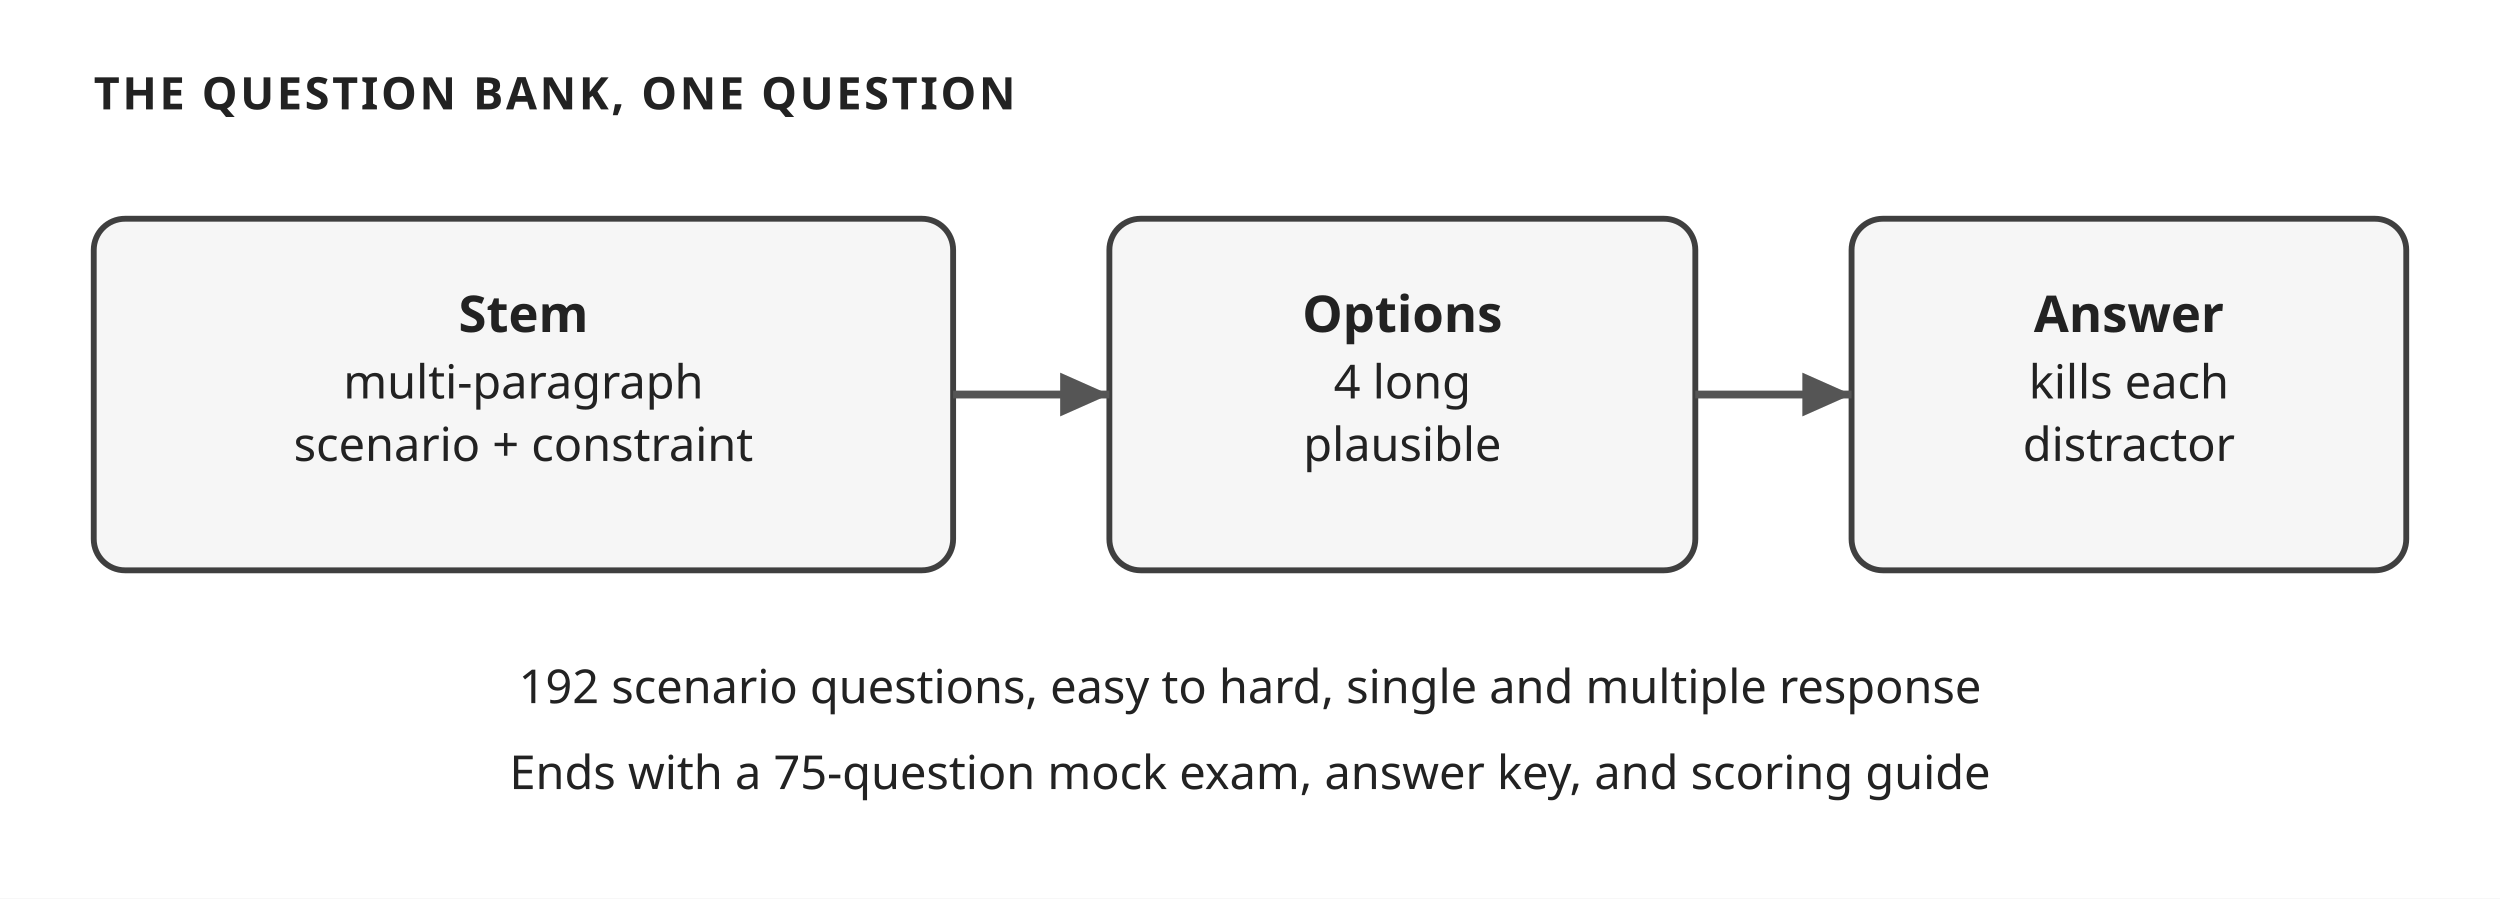
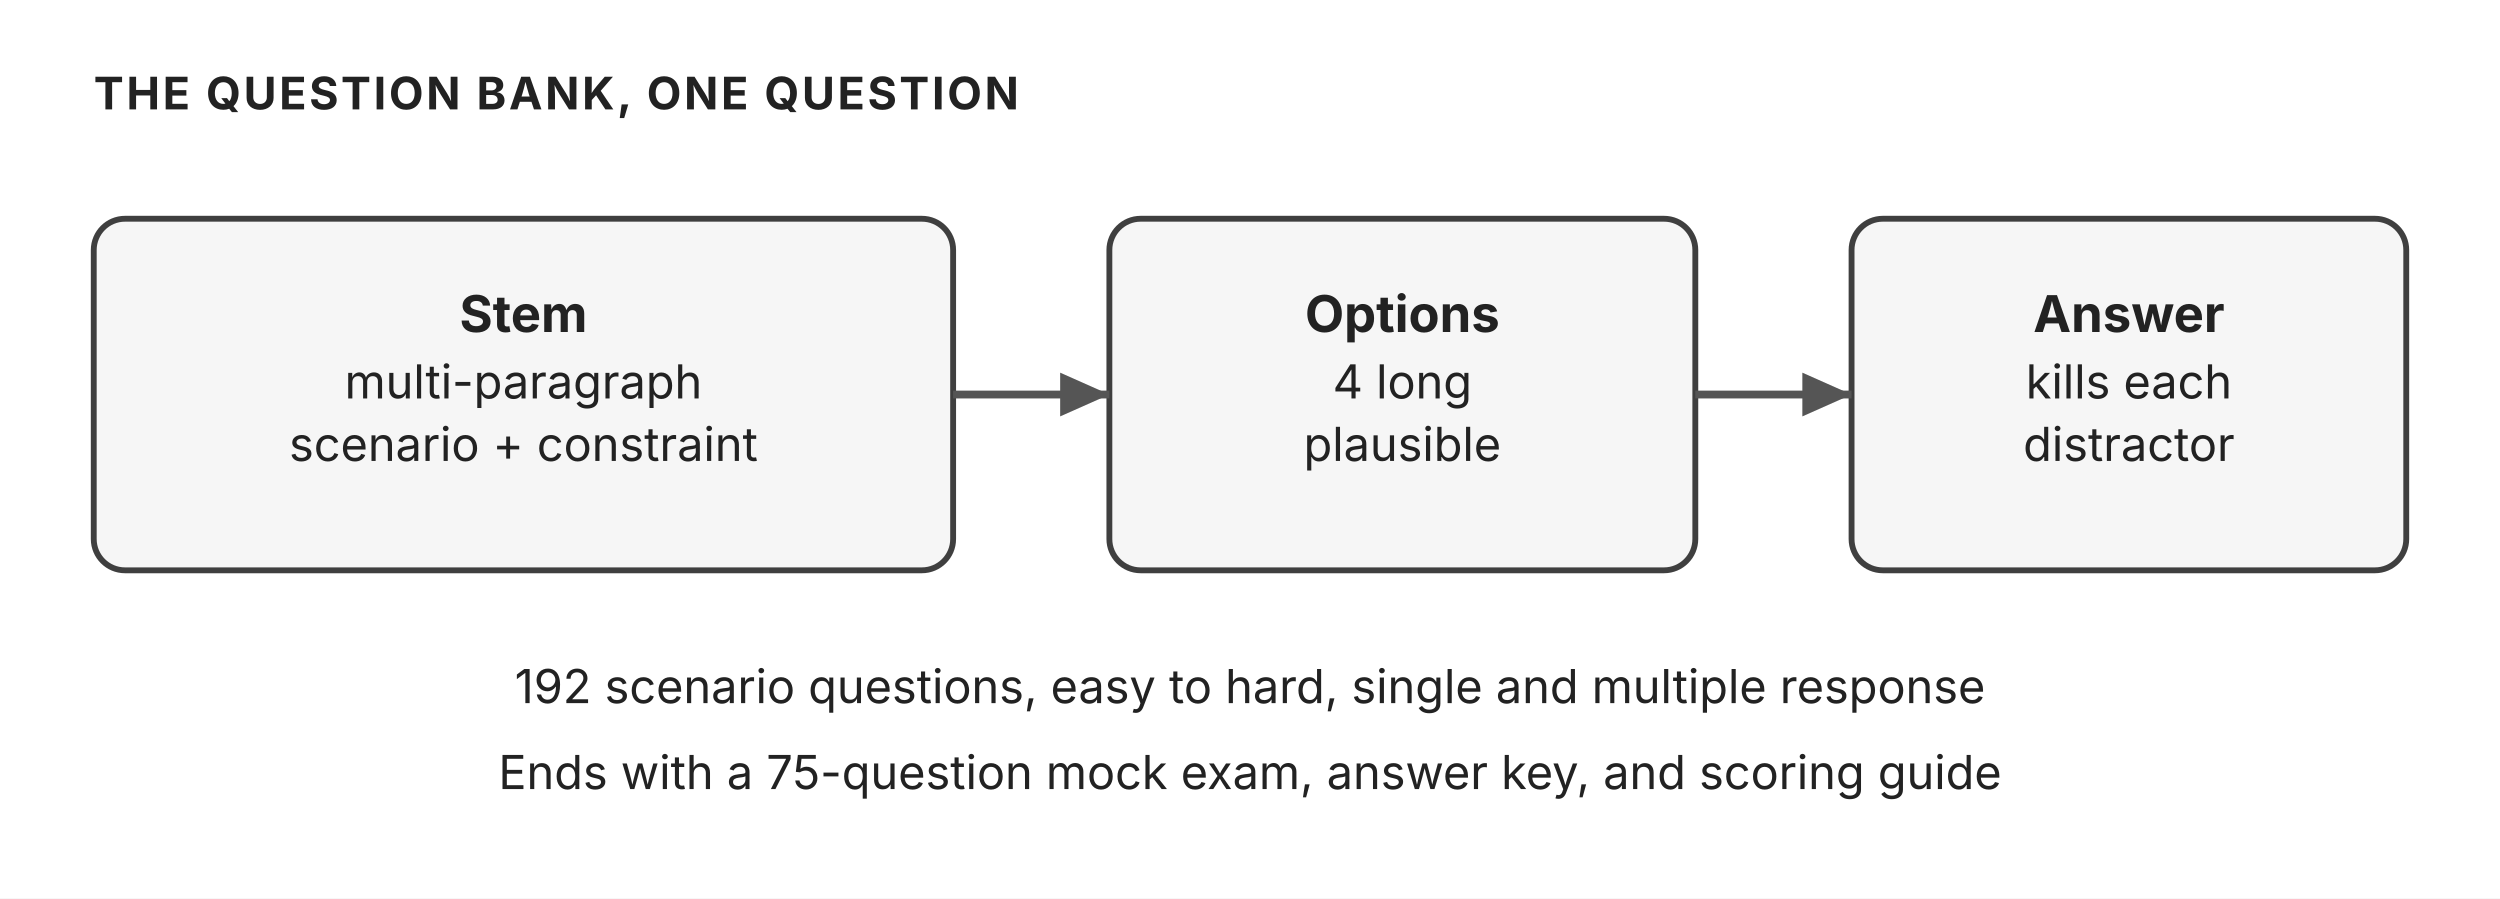
<svg xmlns="http://www.w3.org/2000/svg" width="640" height="230" viewBox="0 0 640 230" role="img" aria-label="How every bank question works: stem, options, distractor kill">
-   <style>text{font-family:'Trebuchet MS', Verdana, sans-serif;fill:#222222;}</style>
+   <style>text{font-family:"Anthropic Sans",Inter,"Source Sans 3","IBM Plex Sans",sans-serif;fill:#222222}</style>
  <rect width="640" height="230" fill="#ffffff" />
  <defs>
    <marker id="ar" viewBox="0 0 10 10" refX="9" refY="5" markerWidth="7" markerHeight="7" orient="auto-start-reverse">
      <path d="M 0 1 L 9 5 L 0 9 z" fill="#555555" />
    </marker>
    <marker id="arW" viewBox="0 0 10 10" refX="9" refY="5" markerWidth="7" markerHeight="7" orient="auto-start-reverse">
      <path d="M 0 1 L 9 5 L 0 9 z" fill="#ffffff" />
    </marker>
  </defs>
  <text x="24" y="28" font-size="11.5" fill="#555555" text-anchor="start" font-weight="700" letter-spacing="0.06em">THE QUESTION BANK, ONE QUESTION</text>
  <rect x="24" y="56" width="220" height="90" rx="8" fill="#f6f6f6" stroke="#3f3f3f" stroke-width="1.5" />
  <text x="134.0" y="85.0" font-size="13" fill="#222222" text-anchor="middle" font-weight="700">Stem</text>
  <text x="134.0" y="102.0" font-size="12" fill="#222222" text-anchor="middle">multi-paragraph</text>
  <text x="134.0" y="118.0" font-size="12" fill="#222222" text-anchor="middle">scenario + constraint</text>
  <rect x="284" y="56" width="150" height="90" rx="8" fill="#f6f6f6" stroke="#3f3f3f" stroke-width="1.5" />
  <text x="359.0" y="85.0" font-size="13" fill="#222222" text-anchor="middle" font-weight="700">Options</text>
  <text x="359.0" y="102.0" font-size="12" fill="#222222" text-anchor="middle">4 long</text>
  <text x="359.0" y="118.0" font-size="12" fill="#222222" text-anchor="middle">plausible</text>
  <rect x="474" y="56" width="142" height="90" rx="8" fill="#f6f6f6" stroke="#3f3f3f" stroke-width="1.5" />
  <text x="545.0" y="85.0" font-size="13" fill="#222222" text-anchor="middle" font-weight="700">Answer</text>
  <text x="545.0" y="102.0" font-size="12" fill="#222222" text-anchor="middle">kills each</text>
  <text x="545.0" y="118.0" font-size="12" fill="#222222" text-anchor="middle">distractor</text>
  <line x1="244" y1="101" x2="284" y2="101" stroke="#555555" stroke-width="2" marker-end="url(#ar)" />
  <line x1="434" y1="101" x2="474" y2="101" stroke="#555555" stroke-width="2" marker-end="url(#ar)" />
  <text x="320" y="180" font-size="12" fill="#555555" text-anchor="middle">192 scenario questions, easy to hard, single and multiple response</text>
  <text x="320" y="202" font-size="12" fill="#555555" text-anchor="middle">Ends with a 75-question mock exam, answer key, and scoring guide</text>
</svg>
